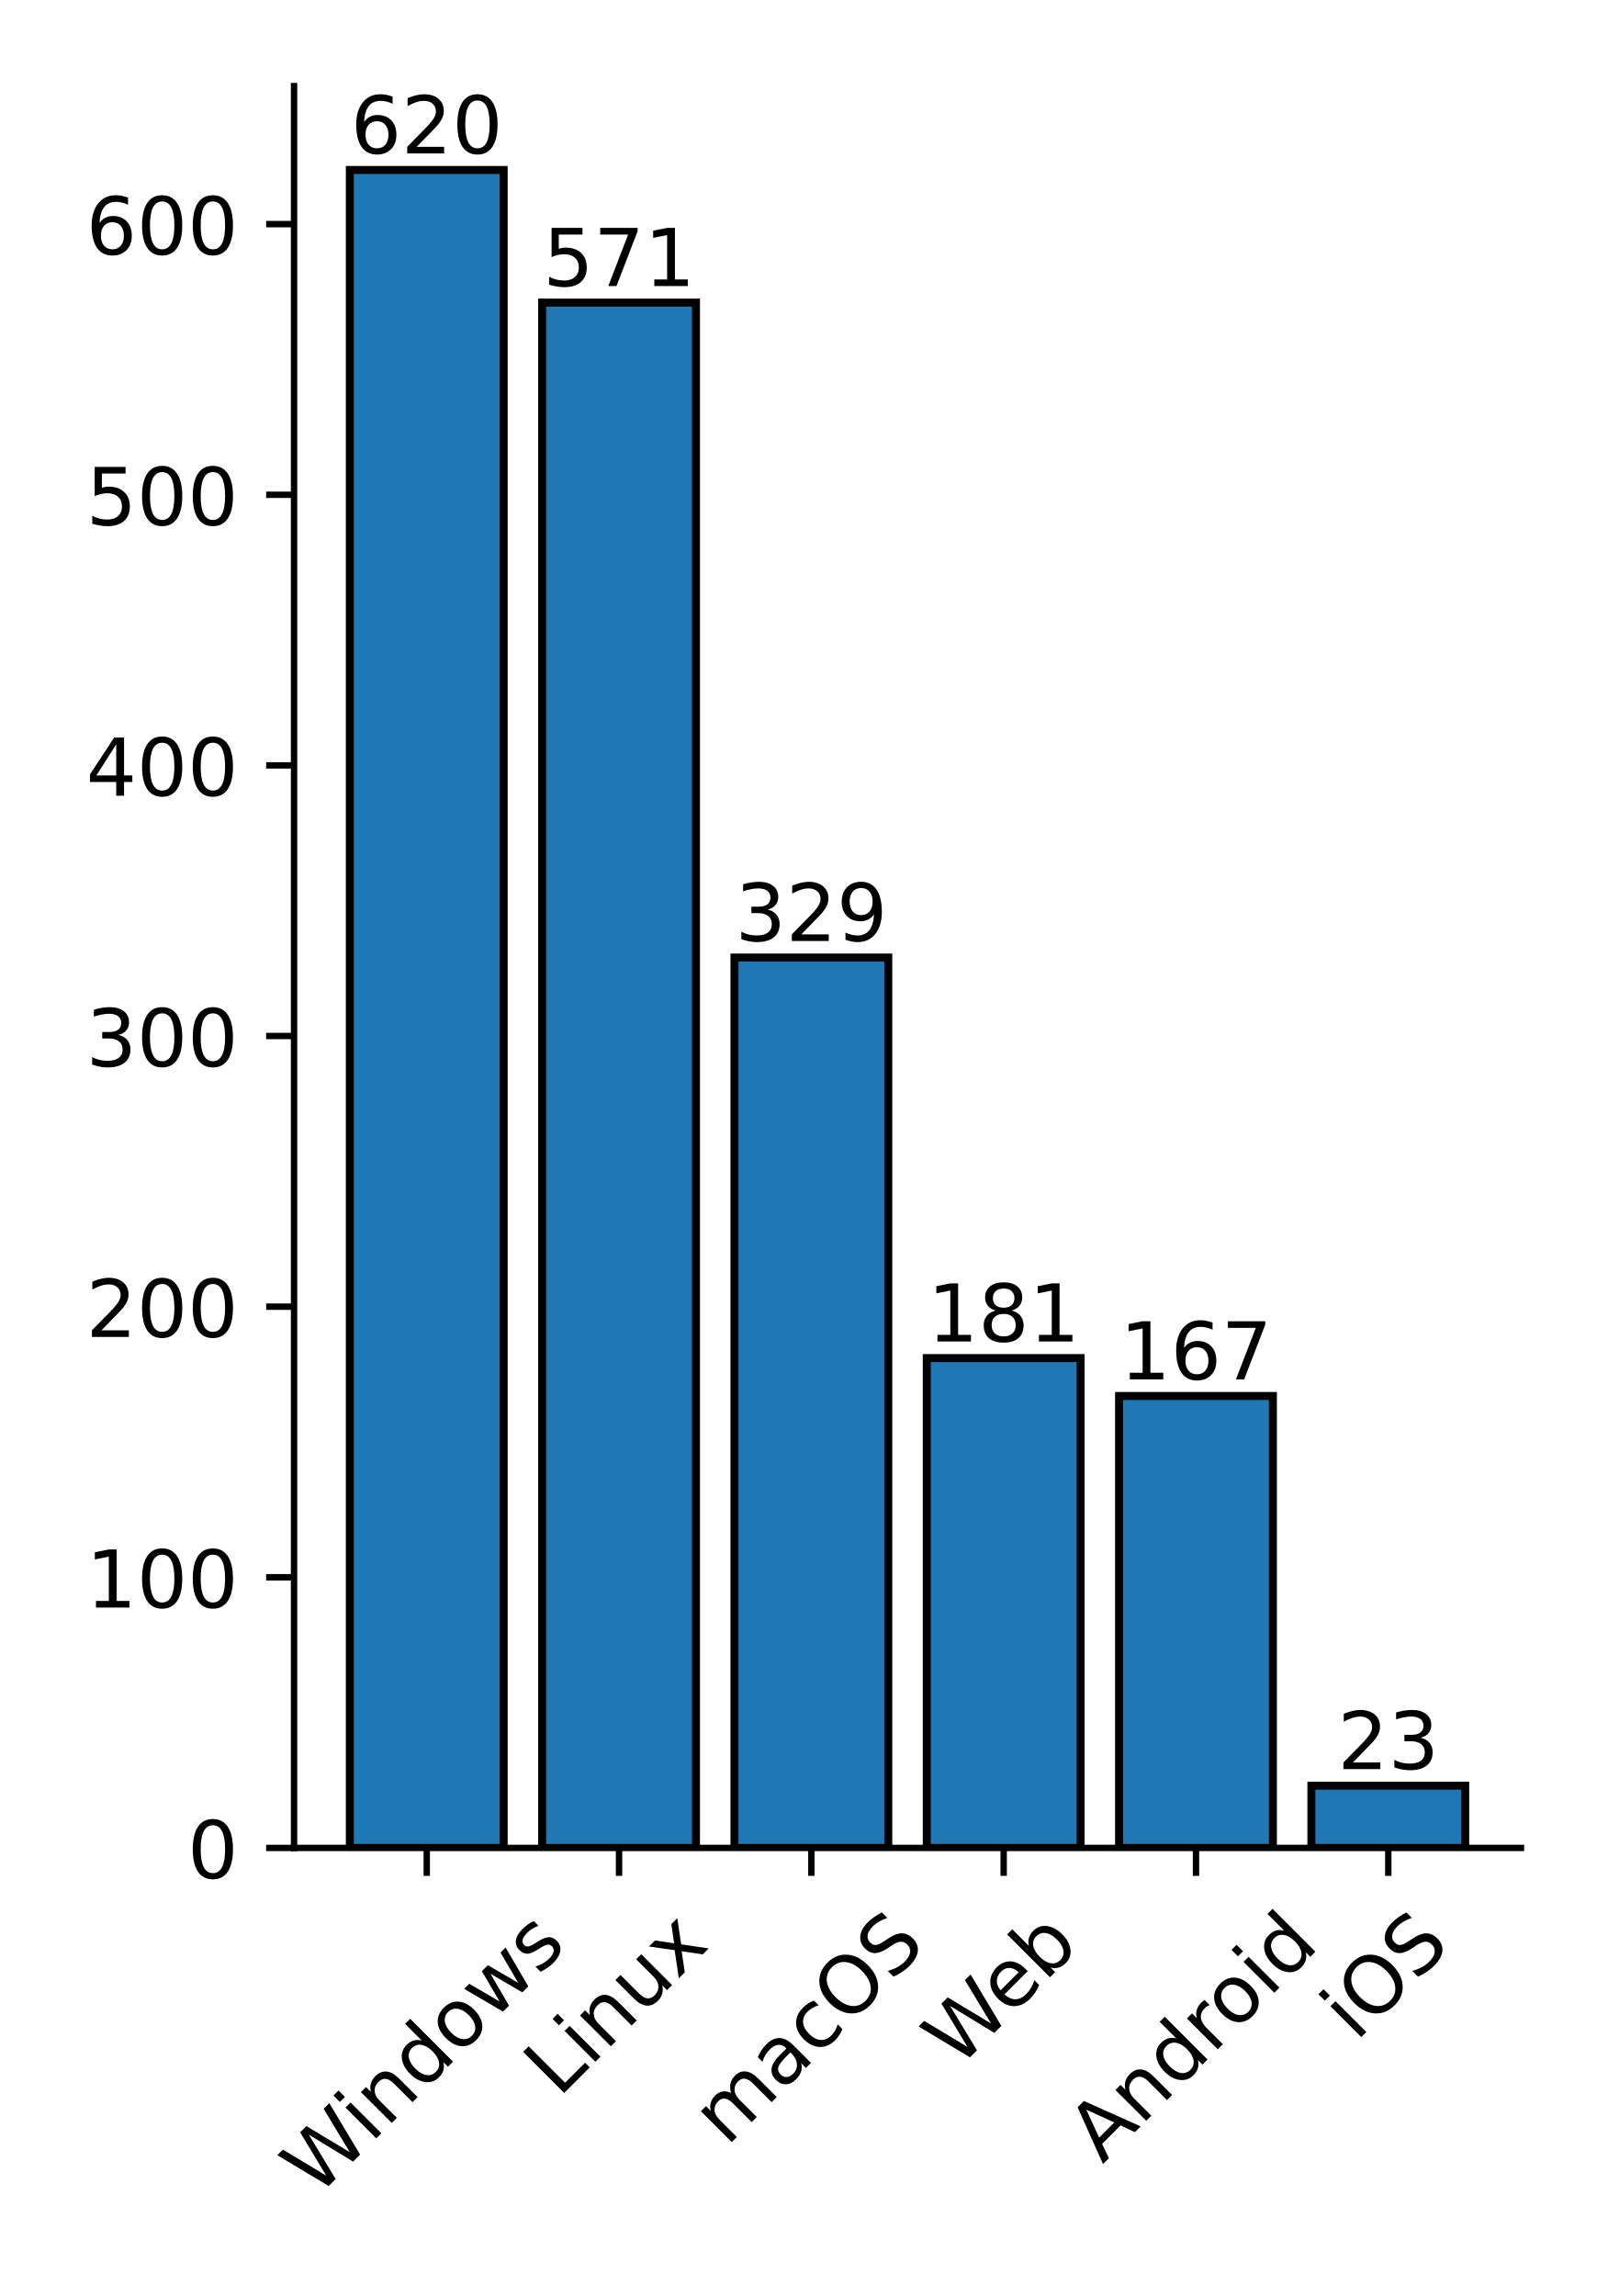
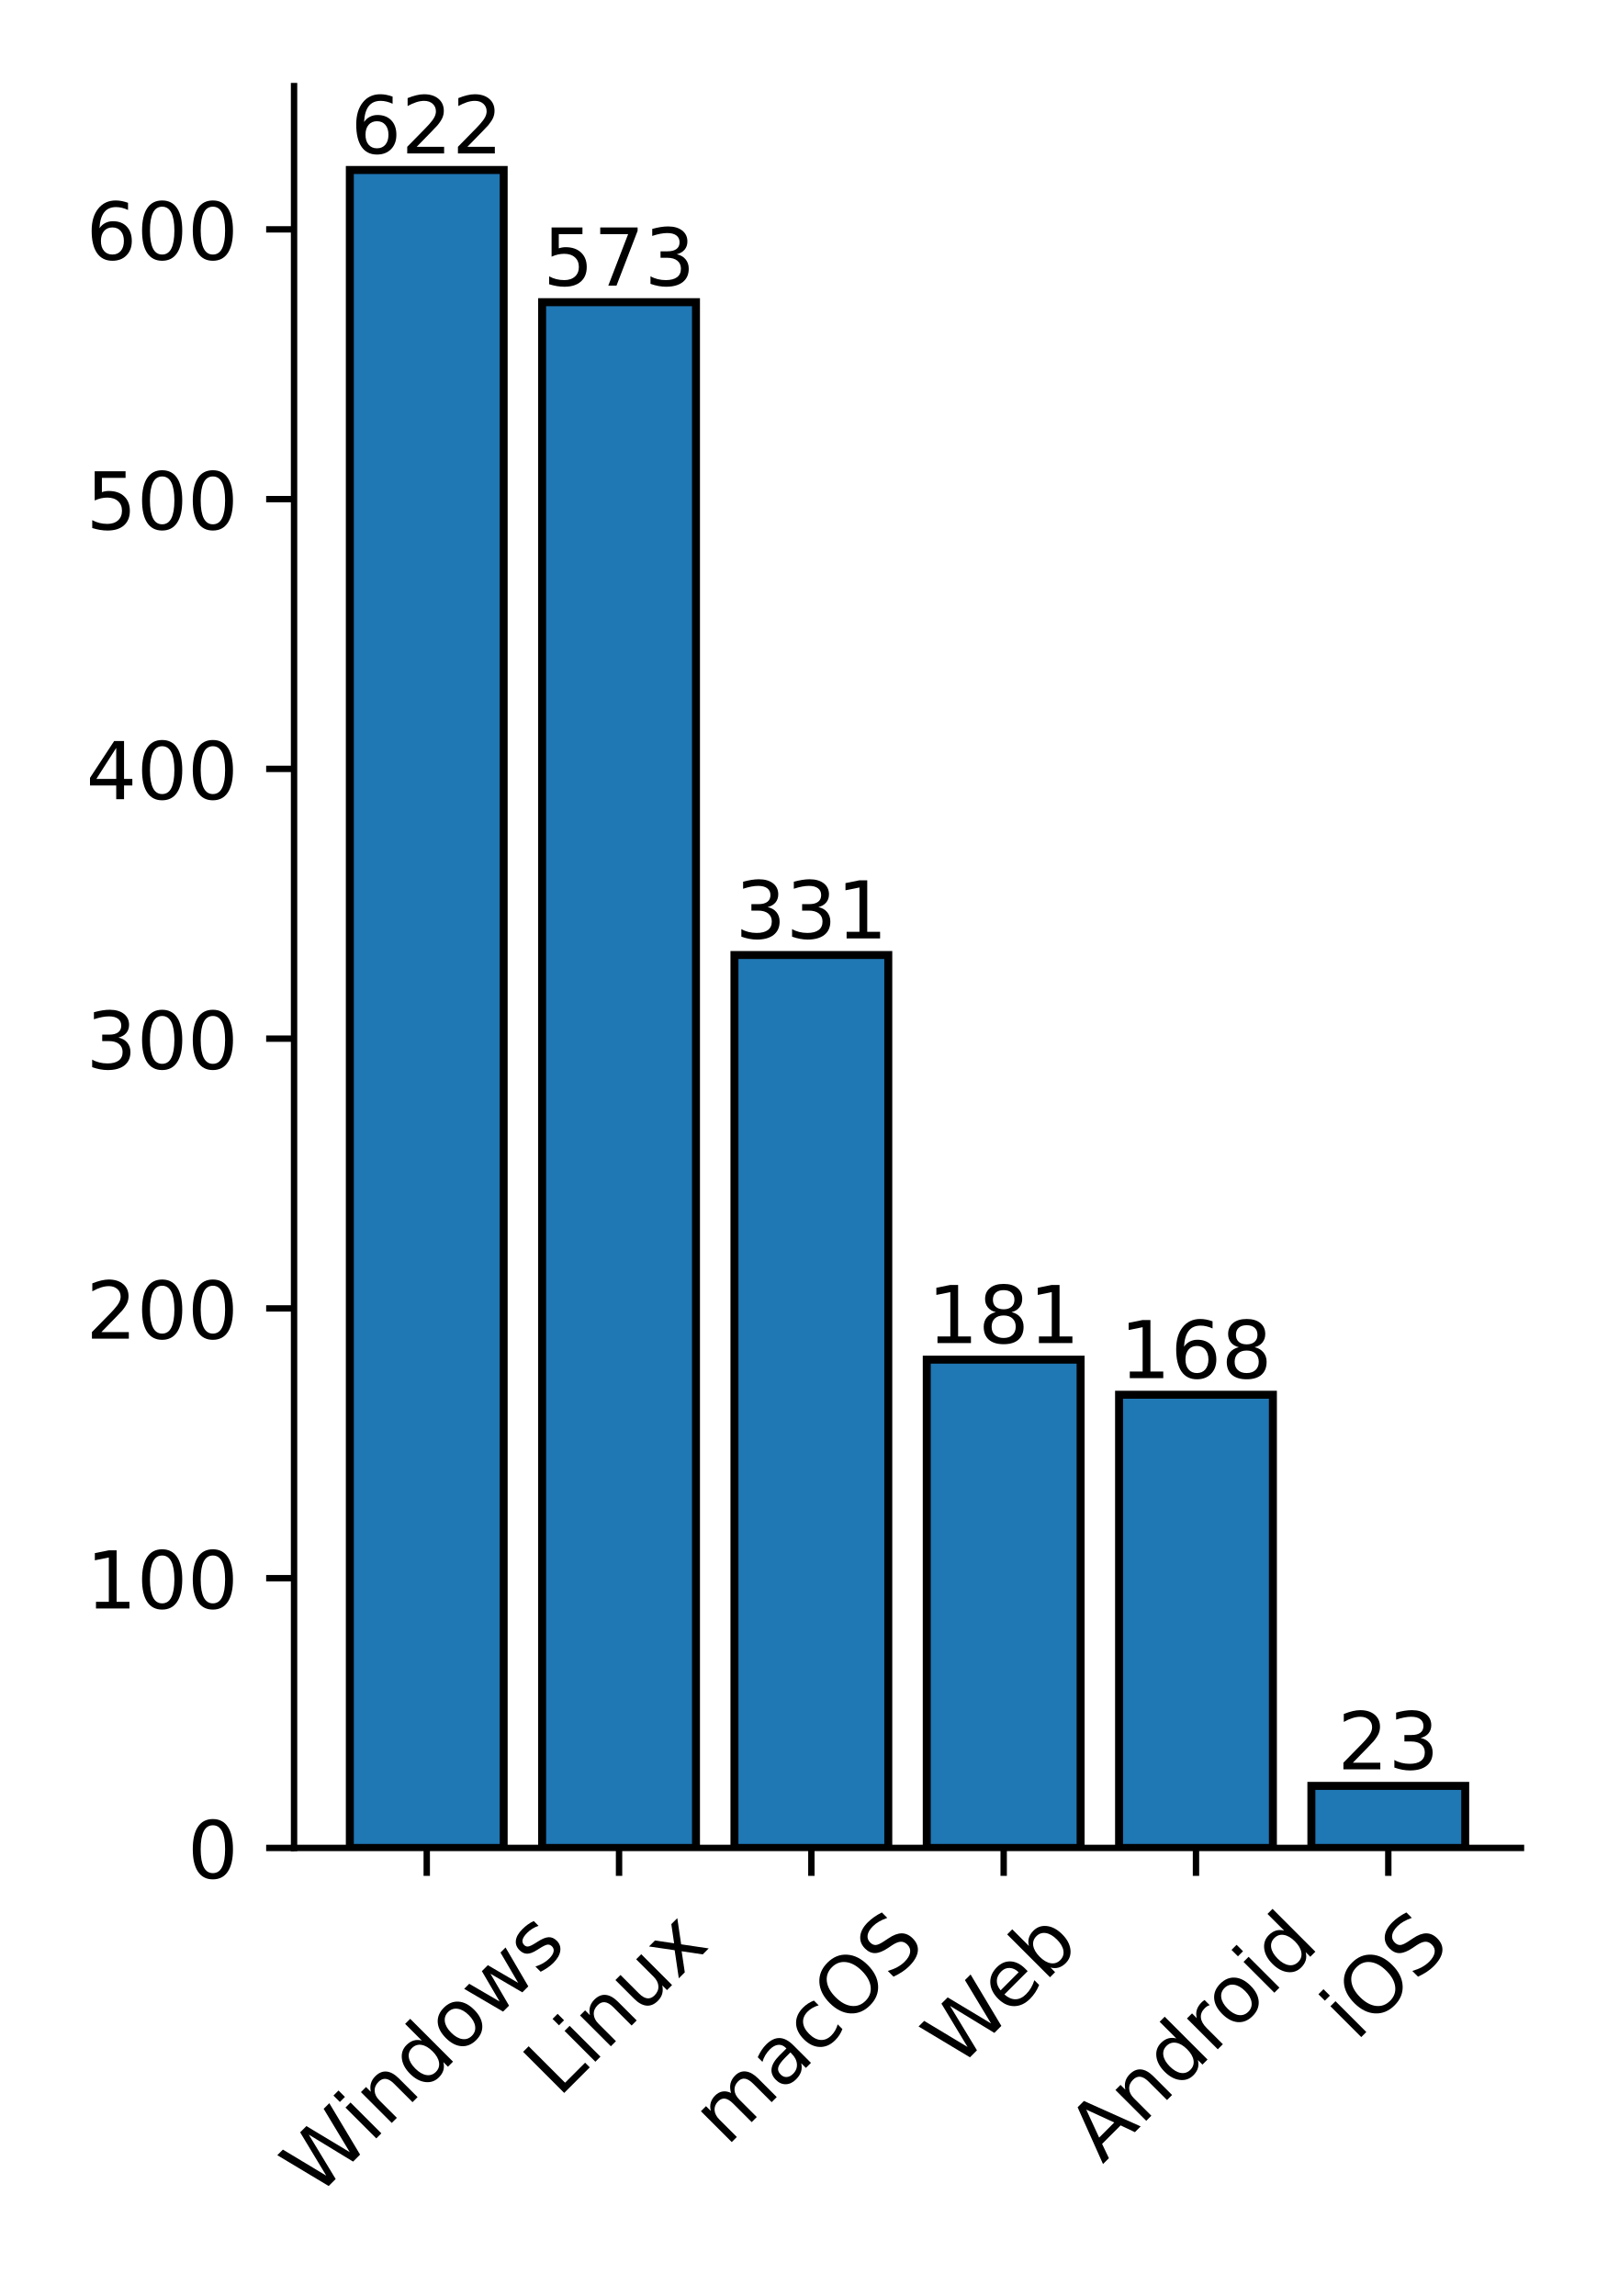
<svg xmlns="http://www.w3.org/2000/svg" xmlns:xlink="http://www.w3.org/1999/xlink" width="201.6pt" height="288pt" viewBox="0 0 201.6 288" version="1.1">
  <defs>
    <style type="text/css">*{stroke-linejoin: round; stroke-linecap: butt}</style>
  </defs>
  <g id="figure_1">
    <g id="patch_1">
      <path d="M 0 288  L 201.6 288  L 201.6 0  L 0 0  L 0 288  z " style="fill: none" />
    </g>
    <g id="axes_1">
      <g id="patch_2">
        <path d="M 36.888 231.796  L 190.8 231.796  L 190.8 10.8  L 36.888 10.8  L 36.888 231.796  z " style="fill: none" />
      </g>
      <g id="patch_3">
-         <path d="M 43.884 231.796  L 63.183 231.796  L 63.183 21.324  L 43.884 21.324  z " clip-path="url(#pfb4cd9ab89)" style="fill: #1f77b4; stroke: #000000; stroke-linejoin: miter" />
+         <path d="M 43.884 231.796  L 63.183 231.796  L 63.183 21.324  L 43.884 21.324  z " clip-path="url(#p22b088ecf4)" style="fill: #1f77b4; stroke: #000000; stroke-linejoin: miter" />
      </g>
      <g id="patch_4">
-         <path d="M 68.008 231.796  L 87.307 231.796  L 87.307 37.958  L 68.008 37.958  z " clip-path="url(#pfb4cd9ab89)" style="fill: #1f77b4; stroke: #000000; stroke-linejoin: miter" />
+         <path d="M 68.008 231.796  L 87.307 231.796  L 87.307 37.904  L 68.008 37.904  z " clip-path="url(#p22b088ecf4)" style="fill: #1f77b4; stroke: #000000; stroke-linejoin: miter" />
      </g>
      <g id="patch_5">
-         <path d="M 92.132 231.796  L 111.431 231.796  L 111.431 120.11  L 92.132 120.11  z " clip-path="url(#pfb4cd9ab89)" style="fill: #1f77b4; stroke: #000000; stroke-linejoin: miter" />
+         <path d="M 92.132 231.796  L 111.431 231.796  L 111.431 119.792  L 92.132 119.792  z " clip-path="url(#p22b088ecf4)" style="fill: #1f77b4; stroke: #000000; stroke-linejoin: miter" />
      </g>
      <g id="patch_6">
-         <path d="M 116.256 231.796  L 135.556 231.796  L 135.556 170.352  L 116.256 170.352  z " clip-path="url(#pfb4cd9ab89)" style="fill: #1f77b4; stroke: #000000; stroke-linejoin: miter" />
+         <path d="M 116.256 231.796  L 135.556 231.796  L 135.556 170.549  L 116.256 170.549  z " clip-path="url(#p22b088ecf4)" style="fill: #1f77b4; stroke: #000000; stroke-linejoin: miter" />
      </g>
      <g id="patch_7">
-         <path d="M 140.38 231.796  L 159.68 231.796  L 159.68 175.105  L 140.38 175.105  z " clip-path="url(#pfb4cd9ab89)" style="fill: #1f77b4; stroke: #000000; stroke-linejoin: miter" />
+         <path d="M 140.38 231.796  L 159.68 231.796  L 159.68 174.948  L 140.38 174.948  z " clip-path="url(#p22b088ecf4)" style="fill: #1f77b4; stroke: #000000; stroke-linejoin: miter" />
      </g>
      <g id="patch_8">
-         <path d="M 164.505 231.796  L 183.804 231.796  L 183.804 223.989  L 164.505 223.989  z " clip-path="url(#pfb4cd9ab89)" style="fill: #1f77b4; stroke: #000000; stroke-linejoin: miter" />
+         <path d="M 164.505 231.796  L 183.804 231.796  L 183.804 224.014  L 164.505 224.014  z " clip-path="url(#p22b088ecf4)" style="fill: #1f77b4; stroke: #000000; stroke-linejoin: miter" />
      </g>
      <g id="matplotlib.axis_1">
        <g id="xtick_1">
          <g id="line2d_1">
            <defs>
-               <path id="mc387c0a773" d="M 0 0  L 0 3.5  " style="stroke: #000000; stroke-width: 0.8" />
+               <path id="m6833299c5e" d="M 0 0  L 0 3.5  " style="stroke: #000000; stroke-width: 0.8" />
            </defs>
            <g>
-               <use xlink:href="#mc387c0a773" x="53.533" y="231.796" style="stroke: #000000; stroke-width: 0.8" />
+               <use xlink:href="#m6833299c5e" x="53.533" y="231.796" style="stroke: #000000; stroke-width: 0.8" />
            </g>
          </g>
          <g id="text_1">
            <g transform="translate(39.7043 275.7294) rotate(-45) scale(0.1 -0.1)">
              <defs>
                <path id="DejaVuSans-57" d="M 213 4666  L 850 4666  L 1831 722  L 2809 4666  L 3519 4666  L 4500 722  L 5478 4666  L 6119 4666  L 4947 0  L 4153 0  L 3169 4050  L 2175 0  L 1381 0  L 213 4666  z " transform="scale(0.015625)" />
                <path id="DejaVuSans-69" d="M 603 3500  L 1178 3500  L 1178 0  L 603 0  L 603 3500  z M 603 4863  L 1178 4863  L 1178 4134  L 603 4134  L 603 4863  z " transform="scale(0.015625)" />
                <path id="DejaVuSans-6e" d="M 3513 2113  L 3513 0  L 2938 0  L 2938 2094  Q 2938 2591 2744 2837  Q 2550 3084 2163 3084  Q 1697 3084 1428 2787  Q 1159 2491 1159 1978  L 1159 0  L 581 0  L 581 3500  L 1159 3500  L 1159 2956  Q 1366 3272 1645 3428  Q 1925 3584 2291 3584  Q 2894 3584 3203 3211  Q 3513 2838 3513 2113  z " transform="scale(0.015625)" />
                <path id="DejaVuSans-64" d="M 2906 2969  L 2906 4863  L 3481 4863  L 3481 0  L 2906 0  L 2906 525  Q 2725 213 2448 61  Q 2172 -91 1784 -91  Q 1150 -91 751 415  Q 353 922 353 1747  Q 353 2572 751 3078  Q 1150 3584 1784 3584  Q 2172 3584 2448 3432  Q 2725 3281 2906 2969  z M 947 1747  Q 947 1113 1208 752  Q 1469 391 1925 391  Q 2381 391 2643 752  Q 2906 1113 2906 1747  Q 2906 2381 2643 2742  Q 2381 3103 1925 3103  Q 1469 3103 1208 2742  Q 947 2381 947 1747  z " transform="scale(0.015625)" />
                <path id="DejaVuSans-6f" d="M 1959 3097  Q 1497 3097 1228 2736  Q 959 2375 959 1747  Q 959 1119 1226 758  Q 1494 397 1959 397  Q 2419 397 2687 759  Q 2956 1122 2956 1747  Q 2956 2369 2687 2733  Q 2419 3097 1959 3097  z M 1959 3584  Q 2709 3584 3137 3096  Q 3566 2609 3566 1747  Q 3566 888 3137 398  Q 2709 -91 1959 -91  Q 1206 -91 779 398  Q 353 888 353 1747  Q 353 2609 779 3096  Q 1206 3584 1959 3584  z " transform="scale(0.015625)" />
                <path id="DejaVuSans-77" d="M 269 3500  L 844 3500  L 1563 769  L 2278 3500  L 2956 3500  L 3675 769  L 4391 3500  L 4966 3500  L 4050 0  L 3372 0  L 2619 2869  L 1863 0  L 1184 0  L 269 3500  z " transform="scale(0.015625)" />
                <path id="DejaVuSans-73" d="M 2834 3397  L 2834 2853  Q 2591 2978 2328 3040  Q 2066 3103 1784 3103  Q 1356 3103 1142 2972  Q 928 2841 928 2578  Q 928 2378 1081 2264  Q 1234 2150 1697 2047  L 1894 2003  Q 2506 1872 2764 1633  Q 3022 1394 3022 966  Q 3022 478 2636 193  Q 2250 -91 1575 -91  Q 1294 -91 989 -36  Q 684 19 347 128  L 347 722  Q 666 556 975 473  Q 1284 391 1588 391  Q 1994 391 2212 530  Q 2431 669 2431 922  Q 2431 1156 2273 1281  Q 2116 1406 1581 1522  L 1381 1569  Q 847 1681 609 1914  Q 372 2147 372 2553  Q 372 3047 722 3315  Q 1072 3584 1716 3584  Q 2034 3584 2315 3537  Q 2597 3491 2834 3397  z " transform="scale(0.015625)" />
              </defs>
              <use xlink:href="#DejaVuSans-57" />
              <use xlink:href="#DejaVuSans-69" x="96.627" />
              <use xlink:href="#DejaVuSans-6e" x="124.41" />
              <use xlink:href="#DejaVuSans-64" x="187.789" />
              <use xlink:href="#DejaVuSans-6f" x="251.266" />
              <use xlink:href="#DejaVuSans-77" x="312.447" />
              <use xlink:href="#DejaVuSans-73" x="394.234" />
            </g>
          </g>
        </g>
        <g id="xtick_2">
          <g id="line2d_2">
            <g>
-               <use xlink:href="#mc387c0a773" x="77.657" y="231.796" style="stroke: #000000; stroke-width: 0.8" />
+               <use xlink:href="#m6833299c5e" x="77.657" y="231.796" style="stroke: #000000; stroke-width: 0.8" />
            </g>
          </g>
          <g id="text_2">
            <g transform="translate(70.08254 263.2214) rotate(-45) scale(0.1 -0.1)">
              <defs>
                <path id="DejaVuSans-4c" d="M 628 4666  L 1259 4666  L 1259 531  L 3531 531  L 3531 0  L 628 0  L 628 4666  z " transform="scale(0.015625)" />
                <path id="DejaVuSans-75" d="M 544 1381  L 544 3500  L 1119 3500  L 1119 1403  Q 1119 906 1312 657  Q 1506 409 1894 409  Q 2359 409 2629 706  Q 2900 1003 2900 1516  L 2900 3500  L 3475 3500  L 3475 0  L 2900 0  L 2900 538  Q 2691 219 2414 64  Q 2138 -91 1772 -91  Q 1169 -91 856 284  Q 544 659 544 1381  z M 1991 3584  L 1991 3584  z " transform="scale(0.015625)" />
                <path id="DejaVuSans-78" d="M 3513 3500  L 2247 1797  L 3578 0  L 2900 0  L 1881 1375  L 863 0  L 184 0  L 1544 1831  L 300 3500  L 978 3500  L 1906 2253  L 2834 3500  L 3513 3500  z " transform="scale(0.015625)" />
              </defs>
              <use xlink:href="#DejaVuSans-4c" />
              <use xlink:href="#DejaVuSans-69" x="55.713" />
              <use xlink:href="#DejaVuSans-6e" x="83.496" />
              <use xlink:href="#DejaVuSans-75" x="146.875" />
              <use xlink:href="#DejaVuSans-78" x="210.254" />
            </g>
          </g>
        </g>
        <g id="xtick_3">
          <g id="line2d_3">
            <g>
-               <use xlink:href="#mc387c0a773" x="101.782" y="231.796" style="stroke: #000000; stroke-width: 0.8" />
+               <use xlink:href="#m6833299c5e" x="101.782" y="231.796" style="stroke: #000000; stroke-width: 0.8" />
            </g>
          </g>
          <g id="text_3">
            <g transform="translate(91.15073 269.3334) rotate(-45) scale(0.1 -0.1)">
              <defs>
                <path id="DejaVuSans-6d" d="M 3328 2828  Q 3544 3216 3844 3400  Q 4144 3584 4550 3584  Q 5097 3584 5394 3201  Q 5691 2819 5691 2113  L 5691 0  L 5113 0  L 5113 2094  Q 5113 2597 4934 2840  Q 4756 3084 4391 3084  Q 3944 3084 3684 2787  Q 3425 2491 3425 1978  L 3425 0  L 2847 0  L 2847 2094  Q 2847 2600 2669 2842  Q 2491 3084 2119 3084  Q 1678 3084 1418 2786  Q 1159 2488 1159 1978  L 1159 0  L 581 0  L 581 3500  L 1159 3500  L 1159 2956  Q 1356 3278 1631 3431  Q 1906 3584 2284 3584  Q 2666 3584 2933 3390  Q 3200 3197 3328 2828  z " transform="scale(0.015625)" />
                <path id="DejaVuSans-61" d="M 2194 1759  Q 1497 1759 1228 1600  Q 959 1441 959 1056  Q 959 750 1161 570  Q 1363 391 1709 391  Q 2188 391 2477 730  Q 2766 1069 2766 1631  L 2766 1759  L 2194 1759  z M 3341 1997  L 3341 0  L 2766 0  L 2766 531  Q 2569 213 2275 61  Q 1981 -91 1556 -91  Q 1019 -91 701 211  Q 384 513 384 1019  Q 384 1609 779 1909  Q 1175 2209 1959 2209  L 2766 2209  L 2766 2266  Q 2766 2663 2505 2880  Q 2244 3097 1772 3097  Q 1472 3097 1187 3025  Q 903 2953 641 2809  L 641 3341  Q 956 3463 1253 3523  Q 1550 3584 1831 3584  Q 2591 3584 2966 3190  Q 3341 2797 3341 1997  z " transform="scale(0.015625)" />
                <path id="DejaVuSans-63" d="M 3122 3366  L 3122 2828  Q 2878 2963 2633 3030  Q 2388 3097 2138 3097  Q 1578 3097 1268 2742  Q 959 2388 959 1747  Q 959 1106 1268 751  Q 1578 397 2138 397  Q 2388 397 2633 464  Q 2878 531 3122 666  L 3122 134  Q 2881 22 2623 -34  Q 2366 -91 2075 -91  Q 1284 -91 818 406  Q 353 903 353 1747  Q 353 2603 823 3093  Q 1294 3584 2113 3584  Q 2378 3584 2631 3529  Q 2884 3475 3122 3366  z " transform="scale(0.015625)" />
                <path id="DejaVuSans-4f" d="M 2522 4238  Q 1834 4238 1429 3725  Q 1025 3213 1025 2328  Q 1025 1447 1429 934  Q 1834 422 2522 422  Q 3209 422 3611 934  Q 4013 1447 4013 2328  Q 4013 3213 3611 3725  Q 3209 4238 2522 4238  z M 2522 4750  Q 3503 4750 4090 4092  Q 4678 3434 4678 2328  Q 4678 1225 4090 567  Q 3503 -91 2522 -91  Q 1538 -91 948 565  Q 359 1222 359 2328  Q 359 3434 948 4092  Q 1538 4750 2522 4750  z " transform="scale(0.015625)" />
                <path id="DejaVuSans-53" d="M 3425 4513  L 3425 3897  Q 3066 4069 2747 4153  Q 2428 4238 2131 4238  Q 1616 4238 1336 4038  Q 1056 3838 1056 3469  Q 1056 3159 1242 3001  Q 1428 2844 1947 2747  L 2328 2669  Q 3034 2534 3370 2195  Q 3706 1856 3706 1288  Q 3706 609 3251 259  Q 2797 -91 1919 -91  Q 1588 -91 1214 -16  Q 841 59 441 206  L 441 856  Q 825 641 1194 531  Q 1563 422 1919 422  Q 2459 422 2753 634  Q 3047 847 3047 1241  Q 3047 1584 2836 1778  Q 2625 1972 2144 2069  L 1759 2144  Q 1053 2284 737 2584  Q 422 2884 422 3419  Q 422 4038 858 4394  Q 1294 4750 2059 4750  Q 2388 4750 2728 4690  Q 3069 4631 3425 4513  z " transform="scale(0.015625)" />
              </defs>
              <use xlink:href="#DejaVuSans-6d" />
              <use xlink:href="#DejaVuSans-61" x="97.412" />
              <use xlink:href="#DejaVuSans-63" x="158.691" />
              <use xlink:href="#DejaVuSans-4f" x="213.672" />
              <use xlink:href="#DejaVuSans-53" x="292.383" />
            </g>
          </g>
        </g>
        <g id="xtick_4">
          <g id="line2d_4">
            <g>
-               <use xlink:href="#mc387c0a773" x="125.906" y="231.796" style="stroke: #000000; stroke-width: 0.8" />
+               <use xlink:href="#m6833299c5e" x="125.906" y="231.796" style="stroke: #000000; stroke-width: 0.8" />
            </g>
          </g>
          <g id="text_4">
            <g transform="translate(120.149 259.5853) rotate(-45) scale(0.1 -0.1)">
              <defs>
                <path id="DejaVuSans-65" d="M 3597 1894  L 3597 1613  L 953 1613  Q 991 1019 1311 708  Q 1631 397 2203 397  Q 2534 397 2845 478  Q 3156 559 3463 722  L 3463 178  Q 3153 47 2828 -22  Q 2503 -91 2169 -91  Q 1331 -91 842 396  Q 353 884 353 1716  Q 353 2575 817 3079  Q 1281 3584 2069 3584  Q 2775 3584 3186 3129  Q 3597 2675 3597 1894  z M 3022 2063  Q 3016 2534 2758 2815  Q 2500 3097 2075 3097  Q 1594 3097 1305 2825  Q 1016 2553 972 2059  L 3022 2063  z " transform="scale(0.015625)" />
                <path id="DejaVuSans-62" d="M 3116 1747  Q 3116 2381 2855 2742  Q 2594 3103 2138 3103  Q 1681 3103 1420 2742  Q 1159 2381 1159 1747  Q 1159 1113 1420 752  Q 1681 391 2138 391  Q 2594 391 2855 752  Q 3116 1113 3116 1747  z M 1159 2969  Q 1341 3281 1617 3432  Q 1894 3584 2278 3584  Q 2916 3584 3314 3078  Q 3713 2572 3713 1747  Q 3713 922 3314 415  Q 2916 -91 2278 -91  Q 1894 -91 1617 61  Q 1341 213 1159 525  L 1159 0  L 581 0  L 581 4863  L 1159 4863  L 1159 2969  z " transform="scale(0.015625)" />
              </defs>
              <use xlink:href="#DejaVuSans-57" />
              <use xlink:href="#DejaVuSans-65" x="93.002" />
              <use xlink:href="#DejaVuSans-62" x="154.525" />
            </g>
          </g>
        </g>
        <g id="xtick_5">
          <g id="line2d_5">
            <g>
-               <use xlink:href="#mc387c0a773" x="150.03" y="231.796" style="stroke: #000000; stroke-width: 0.8" />
+               <use xlink:href="#m6833299c5e" x="150.03" y="231.796" style="stroke: #000000; stroke-width: 0.8" />
            </g>
          </g>
          <g id="text_5">
            <g transform="translate(138.3136 271.5045) rotate(-45) scale(0.1 -0.1)">
              <defs>
                <path id="DejaVuSans-41" d="M 2188 4044  L 1331 1722  L 3047 1722  L 2188 4044  z M 1831 4666  L 2547 4666  L 4325 0  L 3669 0  L 3244 1197  L 1141 1197  L 716 0  L 50 0  L 1831 4666  z " transform="scale(0.015625)" />
                <path id="DejaVuSans-72" d="M 2631 2963  Q 2534 3019 2420 3045  Q 2306 3072 2169 3072  Q 1681 3072 1420 2755  Q 1159 2438 1159 1844  L 1159 0  L 581 0  L 581 3500  L 1159 3500  L 1159 2956  Q 1341 3275 1631 3429  Q 1922 3584 2338 3584  Q 2397 3584 2469 3576  Q 2541 3569 2628 3553  L 2631 2963  z " transform="scale(0.015625)" />
              </defs>
              <use xlink:href="#DejaVuSans-41" />
              <use xlink:href="#DejaVuSans-6e" x="68.408" />
              <use xlink:href="#DejaVuSans-64" x="131.787" />
              <use xlink:href="#DejaVuSans-72" x="195.264" />
              <use xlink:href="#DejaVuSans-6f" x="234.127" />
              <use xlink:href="#DejaVuSans-69" x="295.309" />
              <use xlink:href="#DejaVuSans-64" x="323.092" />
            </g>
          </g>
        </g>
        <g id="xtick_6">
          <g id="line2d_6">
            <g>
-               <use xlink:href="#mc387c0a773" x="174.154" y="231.796" style="stroke: #000000; stroke-width: 0.8" />
+               <use xlink:href="#m6833299c5e" x="174.154" y="231.796" style="stroke: #000000; stroke-width: 0.8" />
            </g>
          </g>
          <g id="text_6">
            <g transform="translate(170.0956 256.189) rotate(-45) scale(0.1 -0.1)">
              <use xlink:href="#DejaVuSans-69" />
              <use xlink:href="#DejaVuSans-4f" x="27.783" />
              <use xlink:href="#DejaVuSans-53" x="106.494" />
            </g>
          </g>
        </g>
      </g>
      <g id="matplotlib.axis_2">
        <g id="ytick_1">
          <g id="line2d_7">
            <defs>
-               <path id="m13ed92b232" d="M 0 0  L -3.5 0  " style="stroke: #000000; stroke-width: 0.8" />
+               <path id="m9677cd86f7" d="M 0 0  L -3.5 0  " style="stroke: #000000; stroke-width: 0.8" />
            </defs>
            <g>
-               <use xlink:href="#m13ed92b232" x="36.888" y="231.796" style="stroke: #000000; stroke-width: 0.8" />
+               <use xlink:href="#m9677cd86f7" x="36.888" y="231.796" style="stroke: #000000; stroke-width: 0.8" />
            </g>
          </g>
          <g id="text_7">
            <g transform="translate(23.525 235.5956) scale(0.1 -0.1)">
              <defs>
                <path id="DejaVuSans-30" d="M 2034 4250  Q 1547 4250 1301 3770  Q 1056 3291 1056 2328  Q 1056 1369 1301 889  Q 1547 409 2034 409  Q 2525 409 2770 889  Q 3016 1369 3016 2328  Q 3016 3291 2770 3770  Q 2525 4250 2034 4250  z M 2034 4750  Q 2819 4750 3233 4129  Q 3647 3509 3647 2328  Q 3647 1150 3233 529  Q 2819 -91 2034 -91  Q 1250 -91 836 529  Q 422 1150 422 2328  Q 422 3509 836 4129  Q 1250 4750 2034 4750  z " transform="scale(0.015625)" />
              </defs>
              <use xlink:href="#DejaVuSans-30" />
            </g>
          </g>
        </g>
        <g id="ytick_2">
          <g id="line2d_8">
            <g>
-               <use xlink:href="#m13ed92b232" x="36.888" y="197.849" style="stroke: #000000; stroke-width: 0.8" />
+               <use xlink:href="#m9677cd86f7" x="36.888" y="197.958" style="stroke: #000000; stroke-width: 0.8" />
            </g>
          </g>
          <g id="text_8">
-             <g transform="translate(10.8 201.6484) scale(0.1 -0.1)">
+             <g transform="translate(10.8 201.7575) scale(0.1 -0.1)">
              <defs>
                <path id="DejaVuSans-31" d="M 794 531  L 1825 531  L 1825 4091  L 703 3866  L 703 4441  L 1819 4666  L 2450 4666  L 2450 531  L 3481 531  L 3481 0  L 794 0  L 794 531  z " transform="scale(0.015625)" />
              </defs>
              <use xlink:href="#DejaVuSans-31" />
              <use xlink:href="#DejaVuSans-30" x="63.623" />
              <use xlink:href="#DejaVuSans-30" x="127.246" />
            </g>
          </g>
        </g>
        <g id="ytick_3">
          <g id="line2d_9">
            <g>
-               <use xlink:href="#m13ed92b232" x="36.888" y="163.902" style="stroke: #000000; stroke-width: 0.8" />
+               <use xlink:href="#m9677cd86f7" x="36.888" y="164.12" style="stroke: #000000; stroke-width: 0.8" />
            </g>
          </g>
          <g id="text_9">
-             <g transform="translate(10.8 167.7012) scale(0.1 -0.1)">
+             <g transform="translate(10.8 167.9195) scale(0.1 -0.1)">
              <defs>
                <path id="DejaVuSans-32" d="M 1228 531  L 3431 531  L 3431 0  L 469 0  L 469 531  Q 828 903 1448 1529  Q 2069 2156 2228 2338  Q 2531 2678 2651 2914  Q 2772 3150 2772 3378  Q 2772 3750 2511 3984  Q 2250 4219 1831 4219  Q 1534 4219 1204 4116  Q 875 4013 500 3803  L 500 4441  Q 881 4594 1212 4672  Q 1544 4750 1819 4750  Q 2544 4750 2975 4387  Q 3406 4025 3406 3419  Q 3406 3131 3298 2873  Q 3191 2616 2906 2266  Q 2828 2175 2409 1742  Q 1991 1309 1228 531  z " transform="scale(0.015625)" />
              </defs>
              <use xlink:href="#DejaVuSans-32" />
              <use xlink:href="#DejaVuSans-30" x="63.623" />
              <use xlink:href="#DejaVuSans-30" x="127.246" />
            </g>
          </g>
        </g>
        <g id="ytick_4">
          <g id="line2d_10">
            <g>
-               <use xlink:href="#m13ed92b232" x="36.888" y="129.955" style="stroke: #000000; stroke-width: 0.8" />
+               <use xlink:href="#m9677cd86f7" x="36.888" y="130.282" style="stroke: #000000; stroke-width: 0.8" />
            </g>
          </g>
          <g id="text_10">
-             <g transform="translate(10.8 133.7539) scale(0.1 -0.1)">
+             <g transform="translate(10.8 134.0814) scale(0.1 -0.1)">
              <defs>
                <path id="DejaVuSans-33" d="M 2597 2516  Q 3050 2419 3304 2112  Q 3559 1806 3559 1356  Q 3559 666 3084 287  Q 2609 -91 1734 -91  Q 1441 -91 1130 -33  Q 819 25 488 141  L 488 750  Q 750 597 1062 519  Q 1375 441 1716 441  Q 2309 441 2620 675  Q 2931 909 2931 1356  Q 2931 1769 2642 2001  Q 2353 2234 1838 2234  L 1294 2234  L 1294 2753  L 1863 2753  Q 2328 2753 2575 2939  Q 2822 3125 2822 3475  Q 2822 3834 2567 4026  Q 2313 4219 1838 4219  Q 1578 4219 1281 4162  Q 984 4106 628 3988  L 628 4550  Q 988 4650 1302 4700  Q 1616 4750 1894 4750  Q 2613 4750 3031 4423  Q 3450 4097 3450 3541  Q 3450 3153 3228 2886  Q 3006 2619 2597 2516  z " transform="scale(0.015625)" />
              </defs>
              <use xlink:href="#DejaVuSans-33" />
              <use xlink:href="#DejaVuSans-30" x="63.623" />
              <use xlink:href="#DejaVuSans-30" x="127.246" />
            </g>
          </g>
        </g>
        <g id="ytick_5">
          <g id="line2d_11">
            <g>
-               <use xlink:href="#m13ed92b232" x="36.888" y="96.008" style="stroke: #000000; stroke-width: 0.8" />
+               <use xlink:href="#m9677cd86f7" x="36.888" y="96.444" style="stroke: #000000; stroke-width: 0.8" />
            </g>
          </g>
          <g id="text_11">
-             <g transform="translate(10.8 99.80673) scale(0.1 -0.1)">
+             <g transform="translate(10.8 100.2433) scale(0.1 -0.1)">
              <defs>
                <path id="DejaVuSans-34" d="M 2419 4116  L 825 1625  L 2419 1625  L 2419 4116  z M 2253 4666  L 3047 4666  L 3047 1625  L 3713 1625  L 3713 1100  L 3047 1100  L 3047 0  L 2419 0  L 2419 1100  L 313 1100  L 313 1709  L 2253 4666  z " transform="scale(0.015625)" />
              </defs>
              <use xlink:href="#DejaVuSans-34" />
              <use xlink:href="#DejaVuSans-30" x="63.623" />
              <use xlink:href="#DejaVuSans-30" x="127.246" />
            </g>
          </g>
        </g>
        <g id="ytick_6">
          <g id="line2d_12">
            <g>
-               <use xlink:href="#m13ed92b232" x="36.888" y="62.06" style="stroke: #000000; stroke-width: 0.8" />
+               <use xlink:href="#m9677cd86f7" x="36.888" y="62.606" style="stroke: #000000; stroke-width: 0.8" />
            </g>
          </g>
          <g id="text_12">
-             <g transform="translate(10.8 65.85951) scale(0.1 -0.1)">
+             <g transform="translate(10.8 66.40529) scale(0.1 -0.1)">
              <defs>
                <path id="DejaVuSans-35" d="M 691 4666  L 3169 4666  L 3169 4134  L 1269 4134  L 1269 2991  Q 1406 3038 1543 3061  Q 1681 3084 1819 3084  Q 2600 3084 3056 2656  Q 3513 2228 3513 1497  Q 3513 744 3044 326  Q 2575 -91 1722 -91  Q 1428 -91 1123 -41  Q 819 9 494 109  L 494 744  Q 775 591 1075 516  Q 1375 441 1709 441  Q 2250 441 2565 725  Q 2881 1009 2881 1497  Q 2881 1984 2565 2268  Q 2250 2553 1709 2553  Q 1456 2553 1204 2497  Q 953 2441 691 2322  L 691 4666  z " transform="scale(0.015625)" />
              </defs>
              <use xlink:href="#DejaVuSans-35" />
              <use xlink:href="#DejaVuSans-30" x="63.623" />
              <use xlink:href="#DejaVuSans-30" x="127.246" />
            </g>
          </g>
        </g>
        <g id="ytick_7">
          <g id="line2d_13">
            <g>
-               <use xlink:href="#m13ed92b232" x="36.888" y="28.113" style="stroke: #000000; stroke-width: 0.8" />
+               <use xlink:href="#m9677cd86f7" x="36.888" y="28.768" style="stroke: #000000; stroke-width: 0.8" />
            </g>
          </g>
          <g id="text_13">
-             <g transform="translate(10.8 31.9123) scale(0.1 -0.1)">
+             <g transform="translate(10.8 32.56723) scale(0.1 -0.1)">
              <defs>
                <path id="DejaVuSans-36" d="M 2113 2584  Q 1688 2584 1439 2293  Q 1191 2003 1191 1497  Q 1191 994 1439 701  Q 1688 409 2113 409  Q 2538 409 2786 701  Q 3034 994 3034 1497  Q 3034 2003 2786 2293  Q 2538 2584 2113 2584  z M 3366 4563  L 3366 3988  Q 3128 4100 2886 4159  Q 2644 4219 2406 4219  Q 1781 4219 1451 3797  Q 1122 3375 1075 2522  Q 1259 2794 1537 2939  Q 1816 3084 2150 3084  Q 2853 3084 3261 2657  Q 3669 2231 3669 1497  Q 3669 778 3244 343  Q 2819 -91 2113 -91  Q 1303 -91 875 529  Q 447 1150 447 2328  Q 447 3434 972 4092  Q 1497 4750 2381 4750  Q 2619 4750 2861 4703  Q 3103 4656 3366 4563  z " transform="scale(0.015625)" />
              </defs>
              <use xlink:href="#DejaVuSans-36" />
              <use xlink:href="#DejaVuSans-30" x="63.623" />
              <use xlink:href="#DejaVuSans-30" x="127.246" />
            </g>
          </g>
        </g>
      </g>
      <g id="patch_9">
        <path d="M 36.888 231.796  L 36.888 10.8  " style="fill: none; stroke: #000000; stroke-width: 0.8; stroke-linejoin: miter; stroke-linecap: square" />
      </g>
      <g id="patch_10">
        <path d="M 36.888 231.796  L 190.8 231.796  " style="fill: none; stroke: #000000; stroke-width: 0.8; stroke-linejoin: miter; stroke-linecap: square" />
      </g>
      <g id="text_14">
        <g transform="translate(43.98946 19.24395) scale(0.1 -0.1)">
          <use xlink:href="#DejaVuSans-36" />
          <use xlink:href="#DejaVuSans-32" x="63.623" />
-           <use xlink:href="#DejaVuSans-30" x="127.246" />
+           <use xlink:href="#DejaVuSans-32" x="127.246" />
        </g>
      </g>
      <g id="text_15">
-         <g transform="translate(68.11368 35.87808) scale(0.1 -0.1)">
+         <g transform="translate(68.11368 35.8246) scale(0.1 -0.1)">
          <defs>
            <path id="DejaVuSans-37" d="M 525 4666  L 3525 4666  L 3525 4397  L 1831 0  L 1172 0  L 2766 4134  L 525 4134  L 525 4666  z " transform="scale(0.015625)" />
          </defs>
          <use xlink:href="#DejaVuSans-35" />
          <use xlink:href="#DejaVuSans-37" x="63.623" />
+           <use xlink:href="#DejaVuSans-33" x="127.246" />
+         </g>
+       </g>
+       <g id="text_16">
+         <g transform="translate(92.23789 117.7127) scale(0.1 -0.1)">
+           <use xlink:href="#DejaVuSans-33" />
+           <use xlink:href="#DejaVuSans-33" x="63.623" />
          <use xlink:href="#DejaVuSans-31" x="127.246" />
        </g>
      </g>
-       <g id="text_16">
-         <g transform="translate(92.23789 118.0303) scale(0.1 -0.1)">
-           <defs>
-             <path id="DejaVuSans-39" d="M 703 97  L 703 672  Q 941 559 1184 500  Q 1428 441 1663 441  Q 2288 441 2617 861  Q 2947 1281 2994 2138  Q 2813 1869 2534 1725  Q 2256 1581 1919 1581  Q 1219 1581 811 2004  Q 403 2428 403 3163  Q 403 3881 828 4315  Q 1253 4750 1959 4750  Q 2769 4750 3195 4129  Q 3622 3509 3622 2328  Q 3622 1225 3098 567  Q 2575 -91 1691 -91  Q 1453 -91 1209 -44  Q 966 3 703 97  z M 1959 2075  Q 2384 2075 2632 2365  Q 2881 2656 2881 3163  Q 2881 3666 2632 3958  Q 2384 4250 1959 4250  Q 1534 4250 1286 3958  Q 1038 3666 1038 3163  Q 1038 2656 1286 2365  Q 1534 2075 1959 2075  z " transform="scale(0.015625)" />
-           </defs>
-           <use xlink:href="#DejaVuSans-33" />
-           <use xlink:href="#DejaVuSans-32" x="63.623" />
-           <use xlink:href="#DejaVuSans-39" x="127.246" />
-         </g>
-       </g>
      <g id="text_17">
-         <g transform="translate(116.3621 168.2722) scale(0.1 -0.1)">
+         <g transform="translate(116.3621 168.4698) scale(0.1 -0.1)">
          <defs>
            <path id="DejaVuSans-38" d="M 2034 2216  Q 1584 2216 1326 1975  Q 1069 1734 1069 1313  Q 1069 891 1326 650  Q 1584 409 2034 409  Q 2484 409 2743 651  Q 3003 894 3003 1313  Q 3003 1734 2745 1975  Q 2488 2216 2034 2216  z M 1403 2484  Q 997 2584 770 2862  Q 544 3141 544 3541  Q 544 4100 942 4425  Q 1341 4750 2034 4750  Q 2731 4750 3128 4425  Q 3525 4100 3525 3541  Q 3525 3141 3298 2862  Q 3072 2584 2669 2484  Q 3125 2378 3379 2068  Q 3634 1759 3634 1313  Q 3634 634 3220 271  Q 2806 -91 2034 -91  Q 1263 -91 848 271  Q 434 634 434 1313  Q 434 1759 690 2068  Q 947 2378 1403 2484  z M 1172 3481  Q 1172 3119 1398 2916  Q 1625 2713 2034 2713  Q 2441 2713 2670 2916  Q 2900 3119 2900 3481  Q 2900 3844 2670 4047  Q 2441 4250 2034 4250  Q 1625 4250 1398 4047  Q 1172 3844 1172 3481  z " transform="scale(0.015625)" />
          </defs>
          <use xlink:href="#DejaVuSans-31" />
          <use xlink:href="#DejaVuSans-38" x="63.623" />
          <use xlink:href="#DejaVuSans-31" x="127.246" />
        </g>
      </g>
      <g id="text_18">
-         <g transform="translate(140.4863 173.0248) scale(0.1 -0.1)">
+         <g transform="translate(140.4863 172.8687) scale(0.1 -0.1)">
          <use xlink:href="#DejaVuSans-31" />
          <use xlink:href="#DejaVuSans-36" x="63.623" />
-           <use xlink:href="#DejaVuSans-37" x="127.246" />
+           <use xlink:href="#DejaVuSans-38" x="127.246" />
        </g>
      </g>
      <g id="text_19">
-         <g transform="translate(167.7918 221.9088) scale(0.1 -0.1)">
+         <g transform="translate(167.7918 221.9339) scale(0.1 -0.1)">
          <use xlink:href="#DejaVuSans-32" />
          <use xlink:href="#DejaVuSans-33" x="63.623" />
        </g>
      </g>
    </g>
  </g>
  <defs>
-     <clipPath id="pfb4cd9ab89">
+     <clipPath id="p22b088ecf4">
      <rect x="36.888" y="10.8" width="153.912" height="220.996" />
    </clipPath>
  </defs>
</svg>
